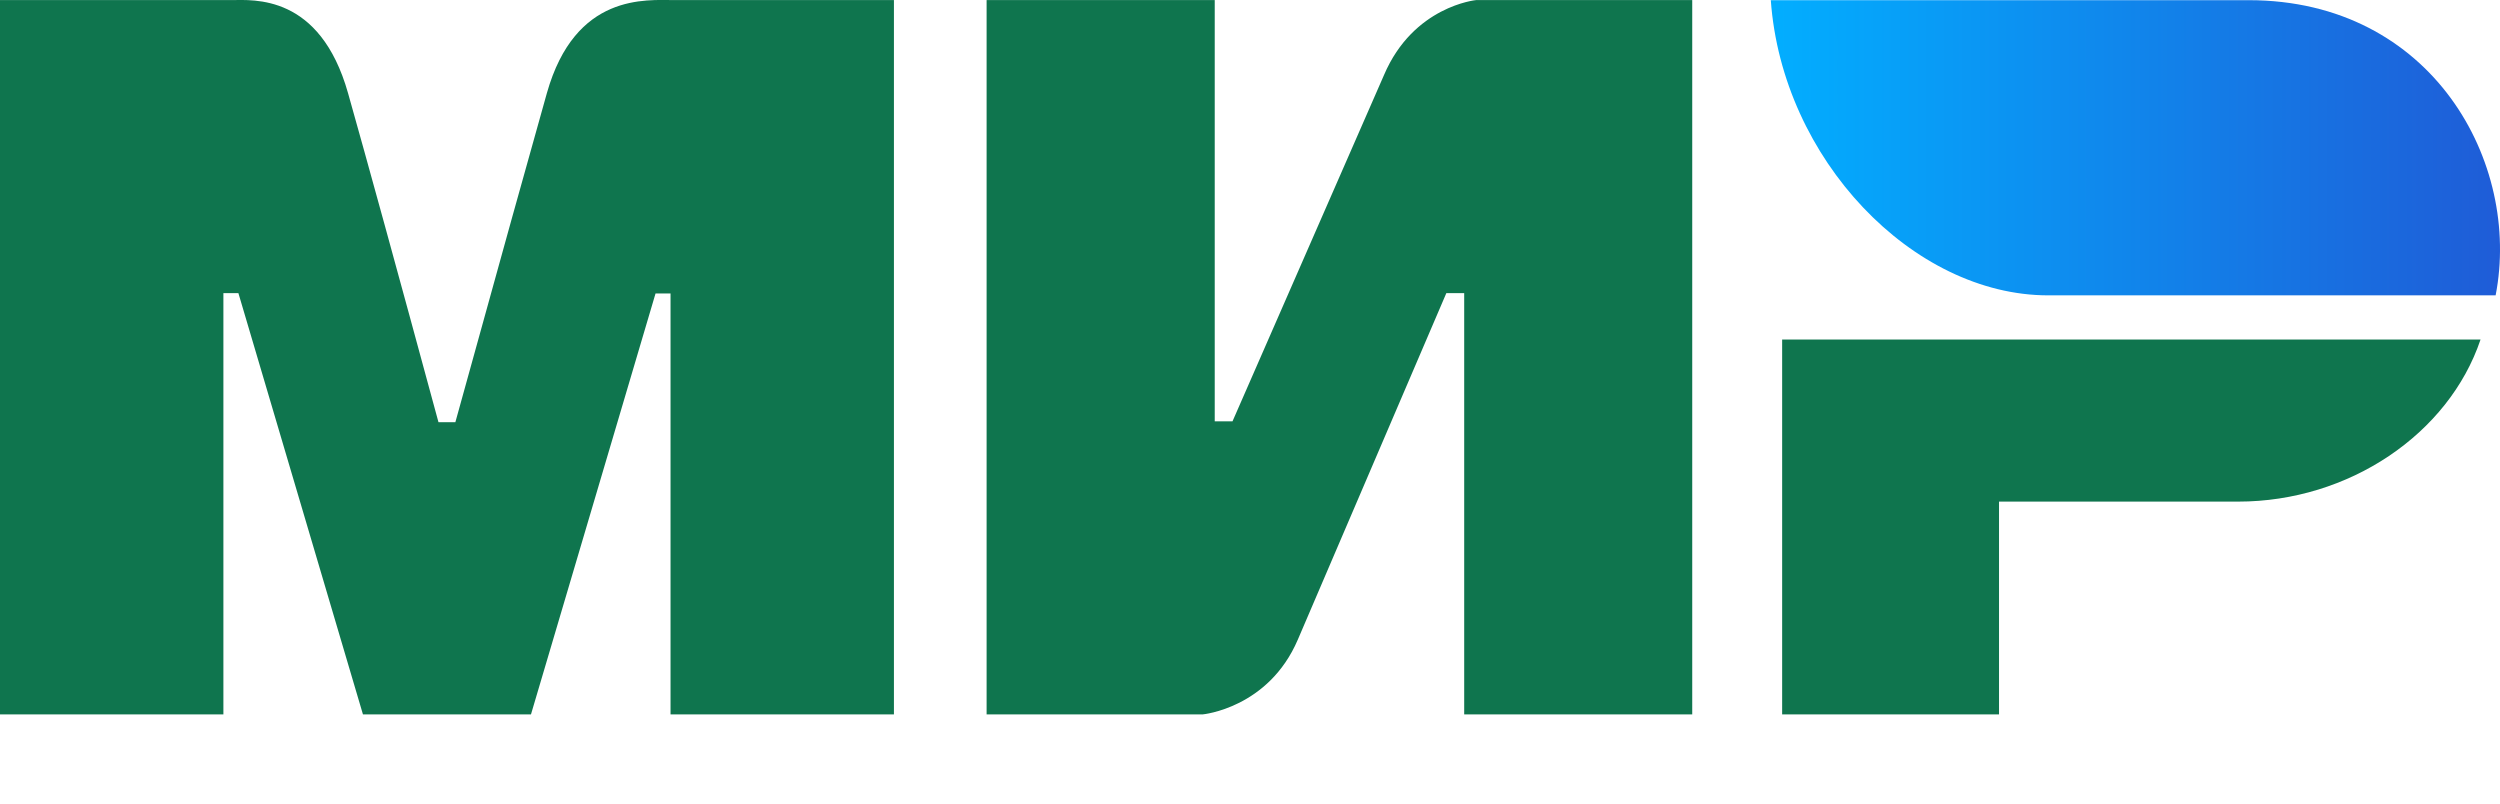
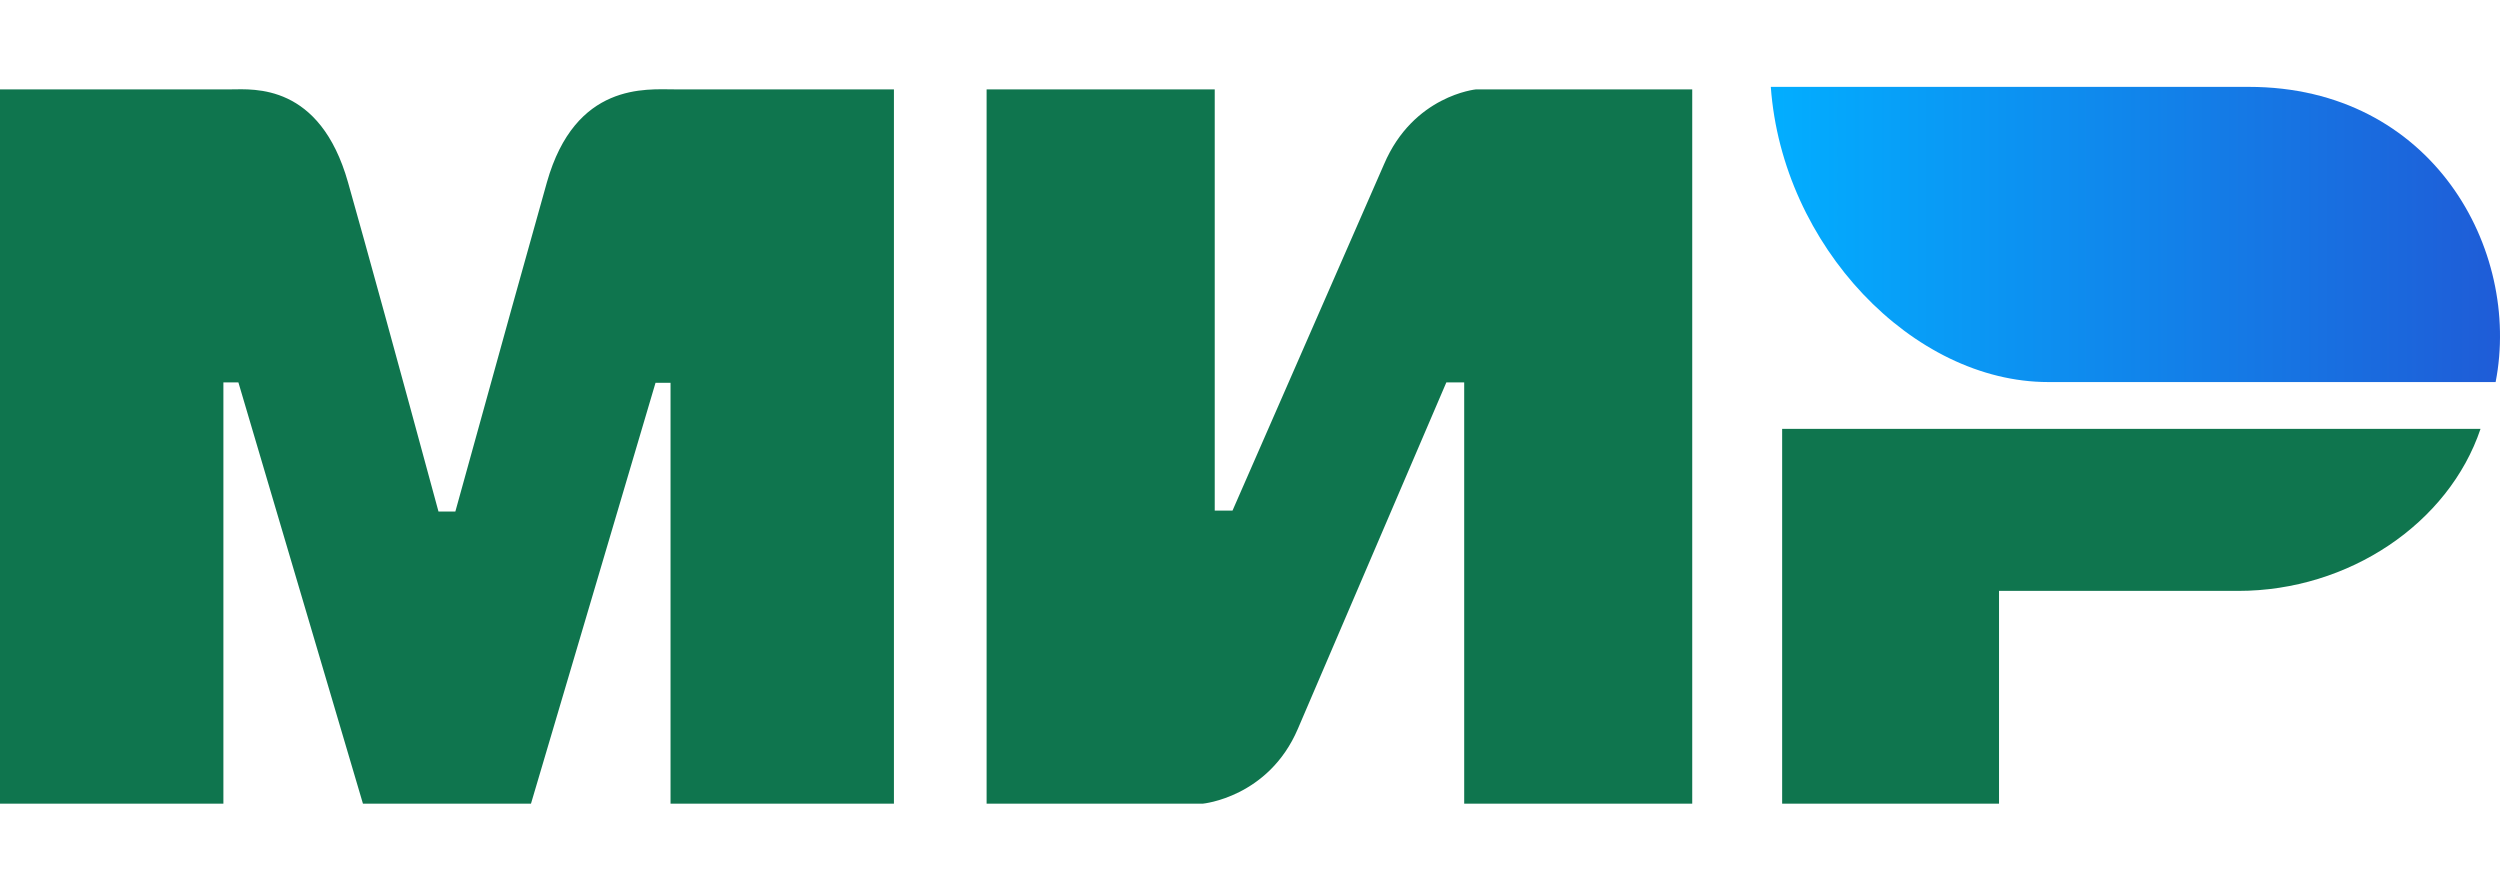
- <svg xmlns="http://www.w3.org/2000/svg" width="28" height="9" viewBox="0 0 28 9" fill="none">
-   <path fill-rule="evenodd" clip-rule="evenodd" d="M2.589 0.001C2.839 -0 3.583 -0.07 3.898 1.043C4.11 1.793 4.448 3.022 4.911 4.729H5.1C5.598 2.929 5.939 1.7 6.125 1.043C6.443 -0.082 7.239 0.001 7.557 0.001L10.012 0.001V8.001H7.51V3.287H7.342L5.947 8.001H4.065L2.67 3.283H2.502V8.001H0V0.001L2.589 0.001ZM13.605 0.001V4.719H13.804L15.501 0.84C15.83 0.068 16.532 0.001 16.532 0.001H18.953V8.001H16.399V3.283H16.199L14.536 7.163C14.207 7.932 13.472 8.001 13.472 8.001H11.05V0.001H13.605ZM27.782 3.803C27.426 4.861 26.307 5.618 25.068 5.618H22.389V8.001H19.96V3.803H27.782Z" fill="#0F754E" />
-   <path fill-rule="evenodd" clip-rule="evenodd" d="M25.185 0.002H19.833C19.96 1.783 21.425 3.308 22.94 3.308H27.951C28.24 1.827 27.245 0.002 25.185 0.002Z" fill="url(#paint0_linear_941_2580)" />
+ <svg xmlns="http://www.w3.org/2000/svg" width="28" height="10" viewBox="0 0 28 10" fill="none">
+   <path fill-rule="evenodd" clip-rule="evenodd" d="M2.589 1.001C2.839 1 3.583 0.93 3.898 2.043C4.11 2.793 4.448 4.022 4.911 5.729H5.1C5.598 3.929 5.939 2.7 6.125 2.043C6.443 0.918 7.239 1.001 7.557 1.001L10.012 1.001V9.001H7.51V4.287H7.342L5.947 9.001H4.065L2.67 4.283H2.502V9.001H0V1.001L2.589 1.001ZM13.605 1.001V5.719H13.804L15.501 1.84C15.83 1.068 16.532 1.001 16.532 1.001H18.953V9.001H16.399V4.283H16.199L14.536 8.163C14.207 8.932 13.472 9.001 13.472 9.001H11.05V1.001H13.605ZM27.782 4.803C27.426 5.861 26.307 6.618 25.068 6.618H22.389V9.001H19.96V4.803H27.782Z" fill="#0F754E" />
+   <path fill-rule="evenodd" clip-rule="evenodd" d="M25.186 0.973H19.833C19.961 2.754 21.425 4.279 22.94 4.279H27.951C28.24 2.798 27.245 0.973 25.186 0.973Z" fill="url(#paint0_linear_17_56)" />
  <defs>
-     <linearGradient id="paint0_linear_941_2580" x1="28" y1="2.081" x2="19.833" y2="2.081" gradientUnits="userSpaceOnUse">
+     <linearGradient id="paint0_linear_17_56" x1="28" y1="3.052" x2="19.833" y2="3.052" gradientUnits="userSpaceOnUse">
      <stop stop-color="#1F5CD7" />
      <stop offset="1" stop-color="#02AEFF" />
    </linearGradient>
  </defs>
</svg>
